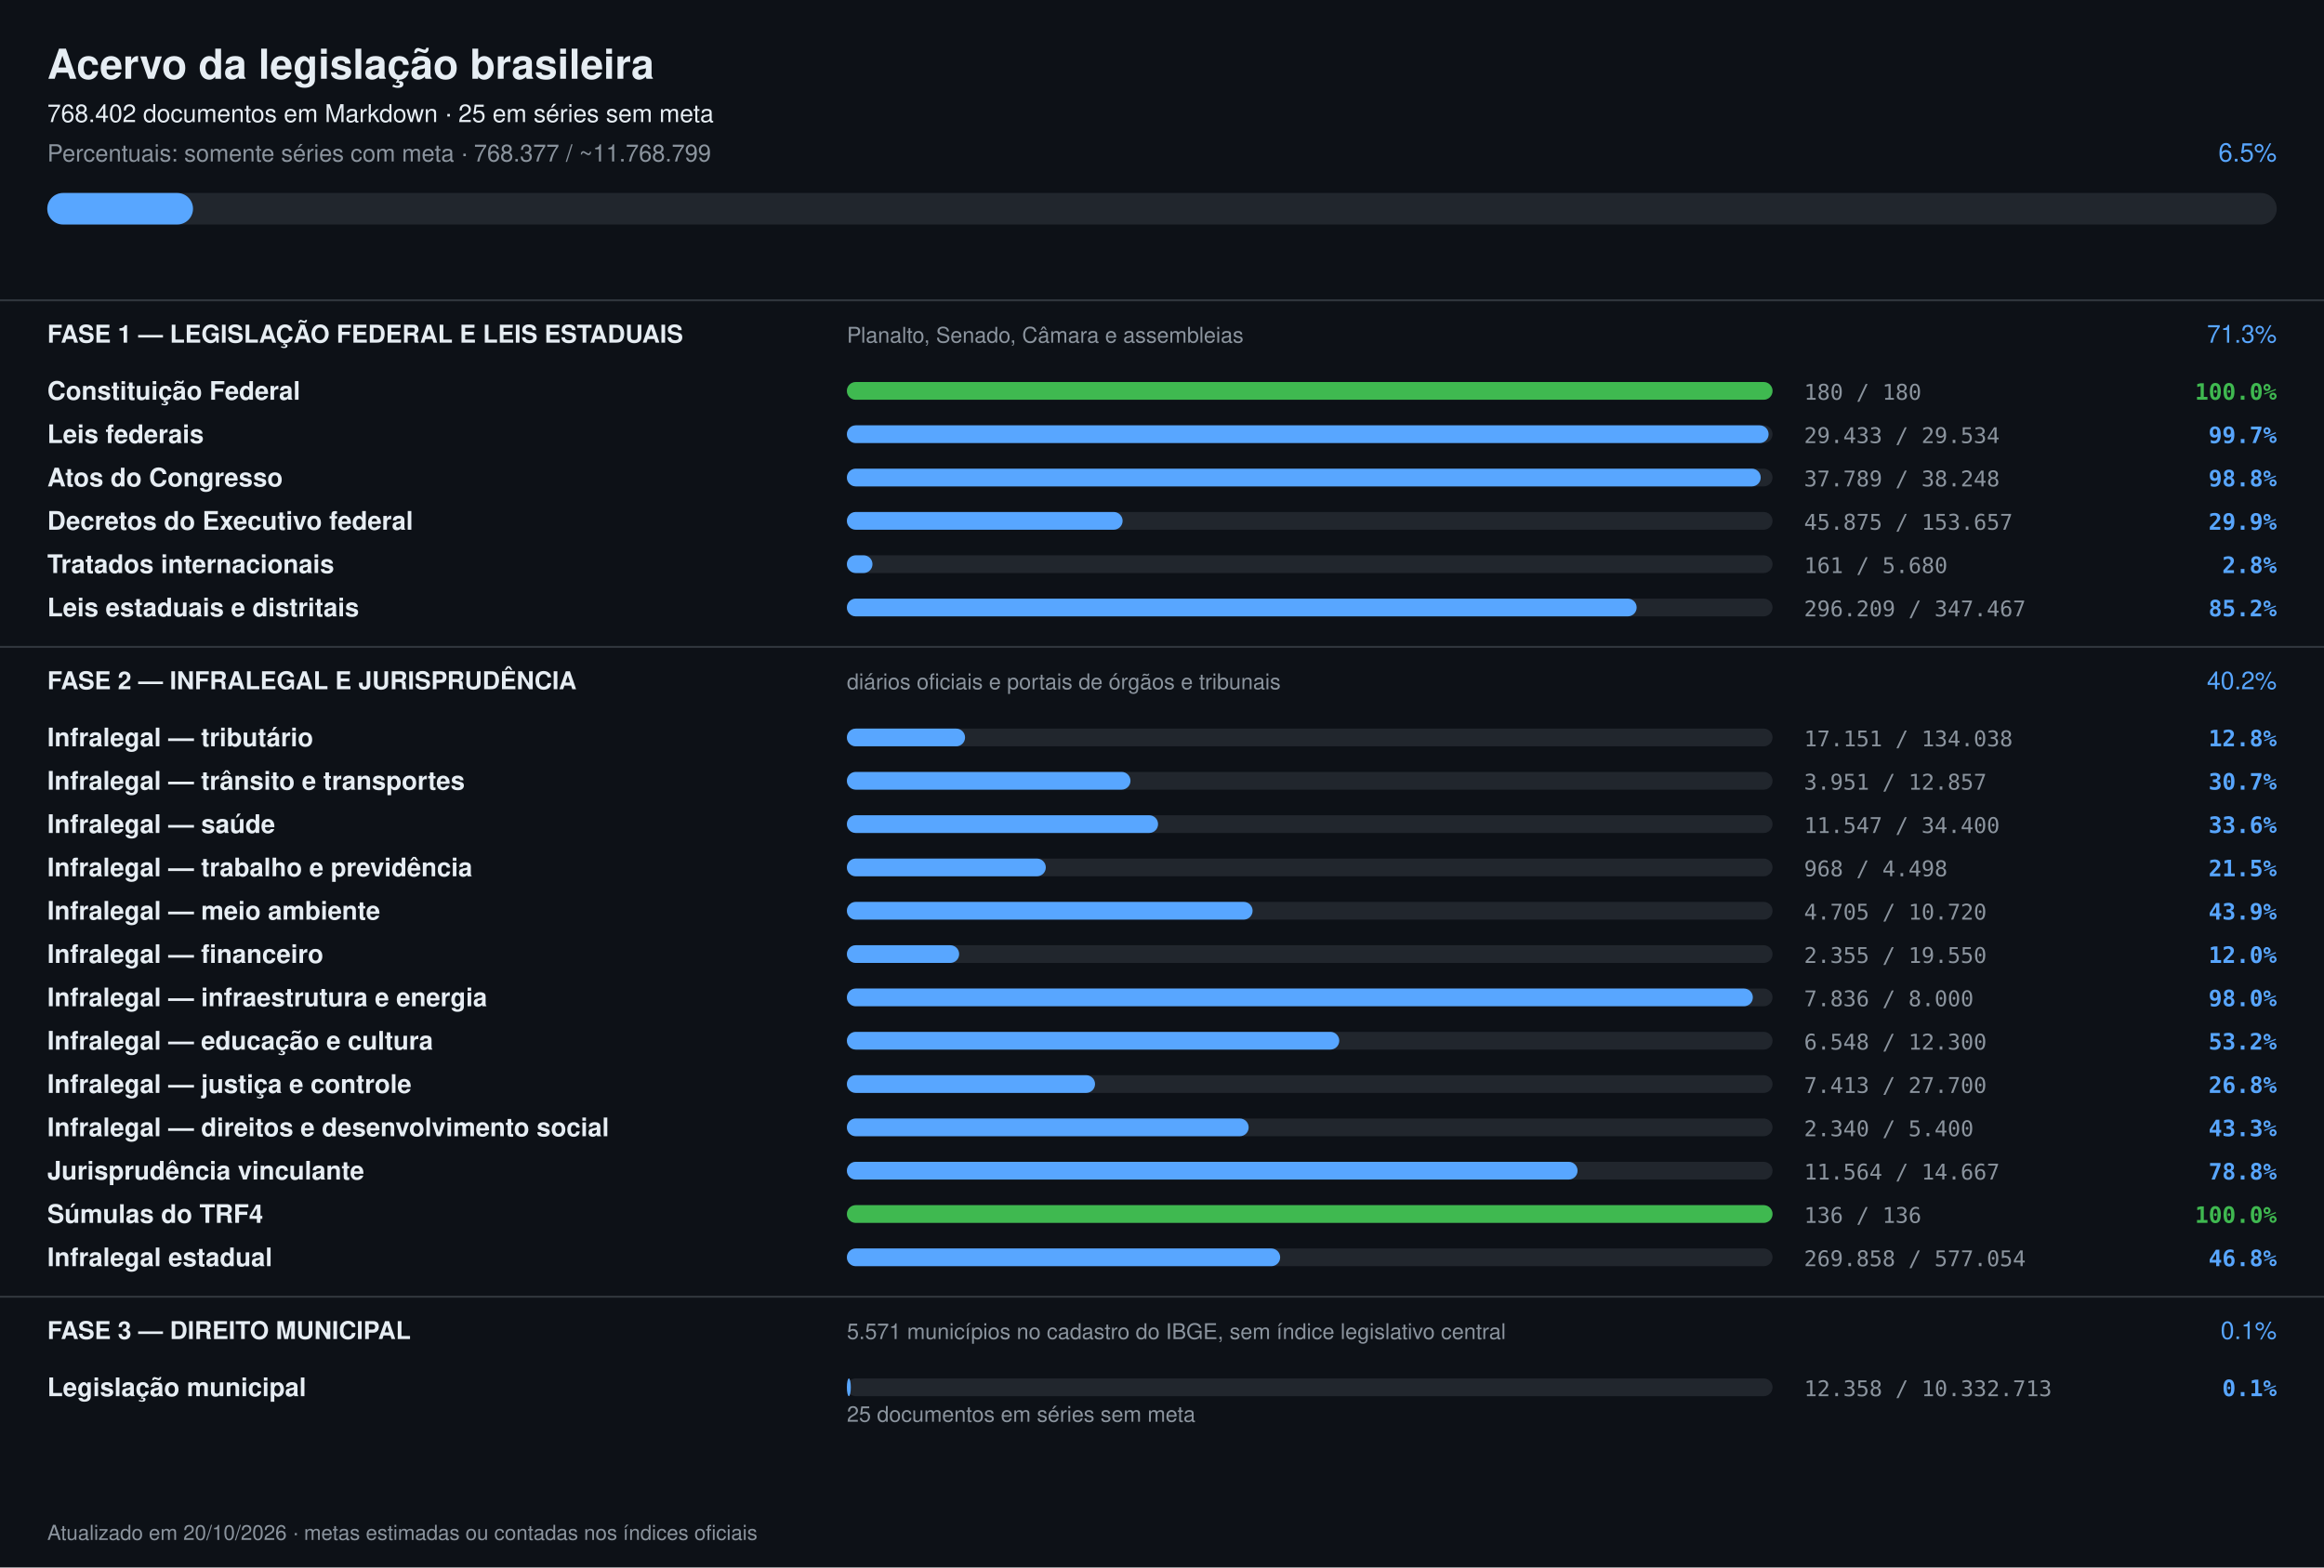
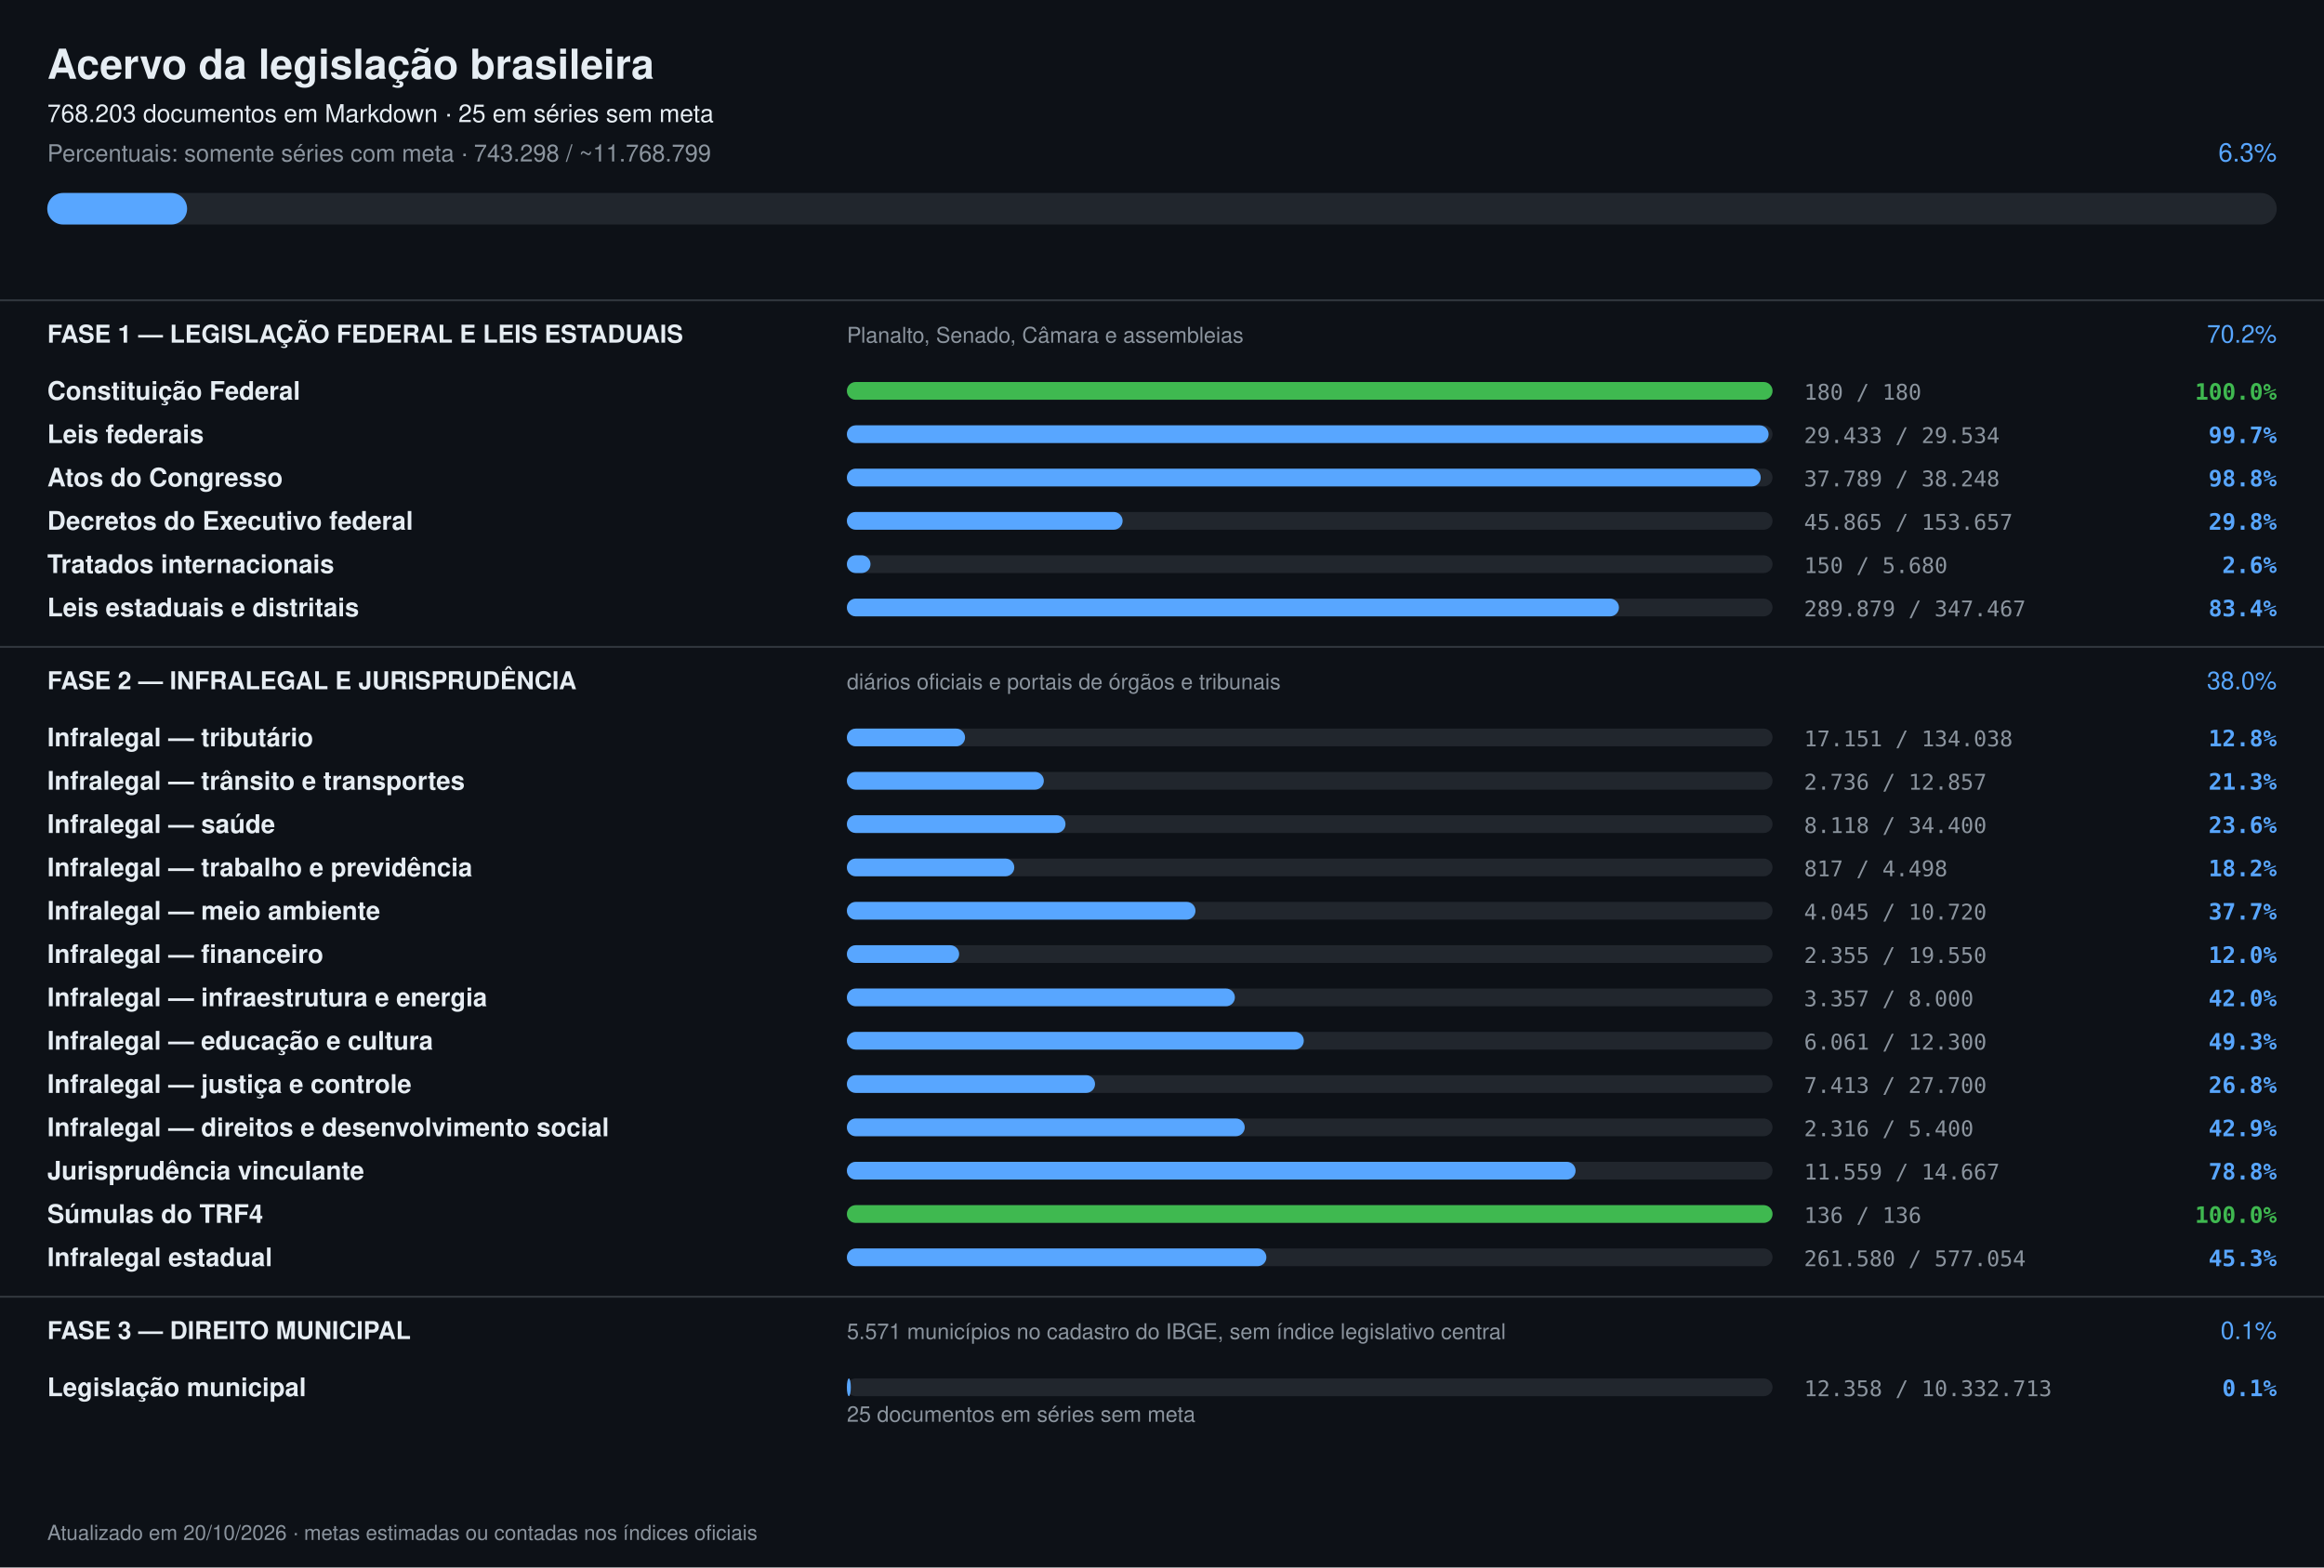
<svg xmlns="http://www.w3.org/2000/svg" width="1180" height="796" viewBox="0 0 1180 796" font-family="-apple-system,Segoe UI,Helvetica,Arial,sans-serif">
  <rect width="1180" height="796" fill="#0d1117" />
  <text x="24" y="40" font-size="21" font-weight="700" fill="#e6edf3">Acervo da legislação brasileira</text>
-   <text x="24" y="62" font-size="12.5" fill="#e6edf3">768.402 documentos em Markdown · 25 em séries sem meta</text>
-   <text x="24" y="82" font-size="12" fill="#8b949e">Percentuais: somente séries com meta · 768.377 / ~11.768.799</text>
-   <text x="1156" y="82" font-size="13" text-anchor="end" fill="#58a6ff">6.5%</text>
+   <text x="24" y="62" font-size="12.5" fill="#e6edf3">768.203 documentos em Markdown · 25 em séries sem meta</text>
+   <text x="24" y="82" font-size="12" fill="#8b949e">Percentuais: somente séries com meta · 743.298 / ~11.768.799</text>
+   <text x="1156" y="82" font-size="13" text-anchor="end" fill="#58a6ff">6.3%</text>
  <rect x="24" y="98" width="1132" height="16" rx="8" fill="#21262d" />
-   <rect x="24" y="98" width="74" height="16" rx="8" fill="#58a6ff" />
+   <rect x="24" y="98" width="71" height="16" rx="8" fill="#58a6ff" />
  <rect x="0" y="152" width="1180" height="1" fill="#30363d" />
  <text x="24" y="174" font-size="12.5" font-weight="700" fill="#e6edf3">FASE 1 — LEGISLAÇÃO FEDERAL E LEIS ESTADUAIS</text>
  <text x="430" y="174" font-size="11" fill="#8b949e">Planalto, Senado, Câmara e assembleias</text>
-   <text x="1156" y="174" font-size="12.5" text-anchor="end" fill="#58a6ff">71.3%</text>
+   <text x="1156" y="174" font-size="12.5" text-anchor="end" fill="#58a6ff">70.2%</text>
  <text x="24" y="203" font-size="13" font-weight="600" fill="#e6edf3">Constituição Federal</text>
  <rect x="430" y="194" width="470" height="9" rx="4.5" fill="#21262d" />
  <rect x="430" y="194" width="470" height="9" rx="4.5" fill="#3fb950" />
  <text x="916" y="203" font-size="11" fill="#8b949e" font-family="ui-monospace,monospace">180 / 180</text>
  <text x="1156" y="203" font-size="11.5" text-anchor="end" font-weight="600" fill="#3fb950" font-family="ui-monospace,monospace">100.0%</text>
  <text x="24" y="225" font-size="13" font-weight="600" fill="#e6edf3">Leis federais</text>
  <rect x="430" y="216" width="470" height="9" rx="4.5" fill="#21262d" />
  <rect x="430" y="216" width="468" height="9" rx="4.5" fill="#58a6ff" />
  <text x="916" y="225" font-size="11" fill="#8b949e" font-family="ui-monospace,monospace">29.433 / 29.534</text>
  <text x="1156" y="225" font-size="11.5" text-anchor="end" font-weight="600" fill="#58a6ff" font-family="ui-monospace,monospace">99.7%</text>
  <text x="24" y="247" font-size="13" font-weight="600" fill="#e6edf3">Atos do Congresso</text>
  <rect x="430" y="238" width="470" height="9" rx="4.5" fill="#21262d" />
  <rect x="430" y="238" width="464" height="9" rx="4.5" fill="#58a6ff" />
  <text x="916" y="247" font-size="11" fill="#8b949e" font-family="ui-monospace,monospace">37.789 / 38.248</text>
  <text x="1156" y="247" font-size="11.5" text-anchor="end" font-weight="600" fill="#58a6ff" font-family="ui-monospace,monospace">98.8%</text>
  <text x="24" y="269" font-size="13" font-weight="600" fill="#e6edf3">Decretos do Executivo federal</text>
  <rect x="430" y="260" width="470" height="9" rx="4.5" fill="#21262d" />
  <rect x="430" y="260" width="140" height="9" rx="4.5" fill="#58a6ff" />
-   <text x="916" y="269" font-size="11" fill="#8b949e" font-family="ui-monospace,monospace">45.875 / 153.657</text>
-   <text x="1156" y="269" font-size="11.5" text-anchor="end" font-weight="600" fill="#58a6ff" font-family="ui-monospace,monospace">29.9%</text>
+   <text x="916" y="269" font-size="11" fill="#8b949e" font-family="ui-monospace,monospace">45.865 / 153.657</text>
+   <text x="1156" y="269" font-size="11.5" text-anchor="end" font-weight="600" fill="#58a6ff" font-family="ui-monospace,monospace">29.8%</text>
  <text x="24" y="291" font-size="13" font-weight="600" fill="#e6edf3">Tratados internacionais</text>
  <rect x="430" y="282" width="470" height="9" rx="4.5" fill="#21262d" />
-   <rect x="430" y="282" width="13" height="9" rx="4.5" fill="#58a6ff" />
-   <text x="916" y="291" font-size="11" fill="#8b949e" font-family="ui-monospace,monospace">161 / 5.680</text>
-   <text x="1156" y="291" font-size="11.5" text-anchor="end" font-weight="600" fill="#58a6ff" font-family="ui-monospace,monospace">2.8%</text>
+   <rect x="430" y="282" width="12" height="9" rx="4.5" fill="#58a6ff" />
+   <text x="916" y="291" font-size="11" fill="#8b949e" font-family="ui-monospace,monospace">150 / 5.680</text>
+   <text x="1156" y="291" font-size="11.5" text-anchor="end" font-weight="600" fill="#58a6ff" font-family="ui-monospace,monospace">2.6%</text>
  <text x="24" y="313" font-size="13" font-weight="600" fill="#e6edf3">Leis estaduais e distritais</text>
  <rect x="430" y="304" width="470" height="9" rx="4.5" fill="#21262d" />
-   <rect x="430" y="304" width="401" height="9" rx="4.5" fill="#58a6ff" />
-   <text x="916" y="313" font-size="11" fill="#8b949e" font-family="ui-monospace,monospace">296.209 / 347.467</text>
-   <text x="1156" y="313" font-size="11.5" text-anchor="end" font-weight="600" fill="#58a6ff" font-family="ui-monospace,monospace">85.2%</text>
+   <rect x="430" y="304" width="392" height="9" rx="4.5" fill="#58a6ff" />
+   <text x="916" y="313" font-size="11" fill="#8b949e" font-family="ui-monospace,monospace">289.879 / 347.467</text>
+   <text x="1156" y="313" font-size="11.5" text-anchor="end" font-weight="600" fill="#58a6ff" font-family="ui-monospace,monospace">83.4%</text>
  <rect x="0" y="328" width="1180" height="1" fill="#30363d" />
  <text x="24" y="350" font-size="12.5" font-weight="700" fill="#e6edf3">FASE 2 — INFRALEGAL E JURISPRUDÊNCIA</text>
  <text x="430" y="350" font-size="11" fill="#8b949e">diários oficiais e portais de órgãos e tribunais</text>
-   <text x="1156" y="350" font-size="12.5" text-anchor="end" fill="#58a6ff">40.2%</text>
+   <text x="1156" y="350" font-size="12.5" text-anchor="end" fill="#58a6ff">38.0%</text>
  <text x="24" y="379" font-size="13" font-weight="600" fill="#e6edf3">Infralegal — tributário</text>
  <rect x="430" y="370" width="470" height="9" rx="4.5" fill="#21262d" />
  <rect x="430" y="370" width="60" height="9" rx="4.5" fill="#58a6ff" />
  <text x="916" y="379" font-size="11" fill="#8b949e" font-family="ui-monospace,monospace">17.151 / 134.038</text>
  <text x="1156" y="379" font-size="11.5" text-anchor="end" font-weight="600" fill="#58a6ff" font-family="ui-monospace,monospace">12.8%</text>
  <text x="24" y="401" font-size="13" font-weight="600" fill="#e6edf3">Infralegal — trânsito e transportes</text>
  <rect x="430" y="392" width="470" height="9" rx="4.5" fill="#21262d" />
-   <rect x="430" y="392" width="144" height="9" rx="4.5" fill="#58a6ff" />
-   <text x="916" y="401" font-size="11" fill="#8b949e" font-family="ui-monospace,monospace">3.951 / 12.857</text>
-   <text x="1156" y="401" font-size="11.5" text-anchor="end" font-weight="600" fill="#58a6ff" font-family="ui-monospace,monospace">30.7%</text>
+   <rect x="430" y="392" width="100" height="9" rx="4.5" fill="#58a6ff" />
+   <text x="916" y="401" font-size="11" fill="#8b949e" font-family="ui-monospace,monospace">2.736 / 12.857</text>
+   <text x="1156" y="401" font-size="11.5" text-anchor="end" font-weight="600" fill="#58a6ff" font-family="ui-monospace,monospace">21.3%</text>
  <text x="24" y="423" font-size="13" font-weight="600" fill="#e6edf3">Infralegal — saúde</text>
  <rect x="430" y="414" width="470" height="9" rx="4.5" fill="#21262d" />
-   <rect x="430" y="414" width="158" height="9" rx="4.5" fill="#58a6ff" />
-   <text x="916" y="423" font-size="11" fill="#8b949e" font-family="ui-monospace,monospace">11.547 / 34.400</text>
-   <text x="1156" y="423" font-size="11.5" text-anchor="end" font-weight="600" fill="#58a6ff" font-family="ui-monospace,monospace">33.6%</text>
+   <rect x="430" y="414" width="111" height="9" rx="4.5" fill="#58a6ff" />
+   <text x="916" y="423" font-size="11" fill="#8b949e" font-family="ui-monospace,monospace">8.118 / 34.400</text>
+   <text x="1156" y="423" font-size="11.5" text-anchor="end" font-weight="600" fill="#58a6ff" font-family="ui-monospace,monospace">23.6%</text>
  <text x="24" y="445" font-size="13" font-weight="600" fill="#e6edf3">Infralegal — trabalho e previdência</text>
  <rect x="430" y="436" width="470" height="9" rx="4.5" fill="#21262d" />
-   <rect x="430" y="436" width="101" height="9" rx="4.5" fill="#58a6ff" />
-   <text x="916" y="445" font-size="11" fill="#8b949e" font-family="ui-monospace,monospace">968 / 4.498</text>
-   <text x="1156" y="445" font-size="11.5" text-anchor="end" font-weight="600" fill="#58a6ff" font-family="ui-monospace,monospace">21.5%</text>
+   <rect x="430" y="436" width="85" height="9" rx="4.5" fill="#58a6ff" />
+   <text x="916" y="445" font-size="11" fill="#8b949e" font-family="ui-monospace,monospace">817 / 4.498</text>
+   <text x="1156" y="445" font-size="11.5" text-anchor="end" font-weight="600" fill="#58a6ff" font-family="ui-monospace,monospace">18.2%</text>
  <text x="24" y="467" font-size="13" font-weight="600" fill="#e6edf3">Infralegal — meio ambiente</text>
  <rect x="430" y="458" width="470" height="9" rx="4.5" fill="#21262d" />
-   <rect x="430" y="458" width="206" height="9" rx="4.5" fill="#58a6ff" />
-   <text x="916" y="467" font-size="11" fill="#8b949e" font-family="ui-monospace,monospace">4.705 / 10.720</text>
-   <text x="1156" y="467" font-size="11.5" text-anchor="end" font-weight="600" fill="#58a6ff" font-family="ui-monospace,monospace">43.9%</text>
+   <rect x="430" y="458" width="177" height="9" rx="4.5" fill="#58a6ff" />
+   <text x="916" y="467" font-size="11" fill="#8b949e" font-family="ui-monospace,monospace">4.045 / 10.720</text>
+   <text x="1156" y="467" font-size="11.5" text-anchor="end" font-weight="600" fill="#58a6ff" font-family="ui-monospace,monospace">37.7%</text>
  <text x="24" y="489" font-size="13" font-weight="600" fill="#e6edf3">Infralegal — financeiro</text>
  <rect x="430" y="480" width="470" height="9" rx="4.5" fill="#21262d" />
  <rect x="430" y="480" width="57" height="9" rx="4.5" fill="#58a6ff" />
  <text x="916" y="489" font-size="11" fill="#8b949e" font-family="ui-monospace,monospace">2.355 / 19.550</text>
  <text x="1156" y="489" font-size="11.5" text-anchor="end" font-weight="600" fill="#58a6ff" font-family="ui-monospace,monospace">12.0%</text>
  <text x="24" y="511" font-size="13" font-weight="600" fill="#e6edf3">Infralegal — infraestrutura e energia</text>
  <rect x="430" y="502" width="470" height="9" rx="4.5" fill="#21262d" />
-   <rect x="430" y="502" width="460" height="9" rx="4.5" fill="#58a6ff" />
-   <text x="916" y="511" font-size="11" fill="#8b949e" font-family="ui-monospace,monospace">7.836 / 8.000</text>
-   <text x="1156" y="511" font-size="11.5" text-anchor="end" font-weight="600" fill="#58a6ff" font-family="ui-monospace,monospace">98.0%</text>
+   <rect x="430" y="502" width="197" height="9" rx="4.5" fill="#58a6ff" />
+   <text x="916" y="511" font-size="11" fill="#8b949e" font-family="ui-monospace,monospace">3.357 / 8.000</text>
+   <text x="1156" y="511" font-size="11.5" text-anchor="end" font-weight="600" fill="#58a6ff" font-family="ui-monospace,monospace">42.0%</text>
  <text x="24" y="533" font-size="13" font-weight="600" fill="#e6edf3">Infralegal — educação e cultura</text>
  <rect x="430" y="524" width="470" height="9" rx="4.5" fill="#21262d" />
-   <rect x="430" y="524" width="250" height="9" rx="4.5" fill="#58a6ff" />
-   <text x="916" y="533" font-size="11" fill="#8b949e" font-family="ui-monospace,monospace">6.548 / 12.300</text>
-   <text x="1156" y="533" font-size="11.5" text-anchor="end" font-weight="600" fill="#58a6ff" font-family="ui-monospace,monospace">53.2%</text>
+   <rect x="430" y="524" width="232" height="9" rx="4.5" fill="#58a6ff" />
+   <text x="916" y="533" font-size="11" fill="#8b949e" font-family="ui-monospace,monospace">6.061 / 12.300</text>
+   <text x="1156" y="533" font-size="11.5" text-anchor="end" font-weight="600" fill="#58a6ff" font-family="ui-monospace,monospace">49.3%</text>
  <text x="24" y="555" font-size="13" font-weight="600" fill="#e6edf3">Infralegal — justiça e controle</text>
  <rect x="430" y="546" width="470" height="9" rx="4.5" fill="#21262d" />
  <rect x="430" y="546" width="126" height="9" rx="4.5" fill="#58a6ff" />
  <text x="916" y="555" font-size="11" fill="#8b949e" font-family="ui-monospace,monospace">7.413 / 27.700</text>
  <text x="1156" y="555" font-size="11.5" text-anchor="end" font-weight="600" fill="#58a6ff" font-family="ui-monospace,monospace">26.8%</text>
  <text x="24" y="577" font-size="13" font-weight="600" fill="#e6edf3">Infralegal — direitos e desenvolvimento social</text>
  <rect x="430" y="568" width="470" height="9" rx="4.5" fill="#21262d" />
-   <rect x="430" y="568" width="204" height="9" rx="4.5" fill="#58a6ff" />
-   <text x="916" y="577" font-size="11" fill="#8b949e" font-family="ui-monospace,monospace">2.340 / 5.400</text>
-   <text x="1156" y="577" font-size="11.5" text-anchor="end" font-weight="600" fill="#58a6ff" font-family="ui-monospace,monospace">43.3%</text>
+   <rect x="430" y="568" width="202" height="9" rx="4.5" fill="#58a6ff" />
+   <text x="916" y="577" font-size="11" fill="#8b949e" font-family="ui-monospace,monospace">2.316 / 5.400</text>
+   <text x="1156" y="577" font-size="11.5" text-anchor="end" font-weight="600" fill="#58a6ff" font-family="ui-monospace,monospace">42.9%</text>
  <text x="24" y="599" font-size="13" font-weight="600" fill="#e6edf3">Jurisprudência vinculante</text>
  <rect x="430" y="590" width="470" height="9" rx="4.5" fill="#21262d" />
-   <rect x="430" y="590" width="371" height="9" rx="4.5" fill="#58a6ff" />
-   <text x="916" y="599" font-size="11" fill="#8b949e" font-family="ui-monospace,monospace">11.564 / 14.667</text>
+   <rect x="430" y="590" width="370" height="9" rx="4.5" fill="#58a6ff" />
+   <text x="916" y="599" font-size="11" fill="#8b949e" font-family="ui-monospace,monospace">11.559 / 14.667</text>
  <text x="1156" y="599" font-size="11.5" text-anchor="end" font-weight="600" fill="#58a6ff" font-family="ui-monospace,monospace">78.8%</text>
  <text x="24" y="621" font-size="13" font-weight="600" fill="#e6edf3">Súmulas do TRF4</text>
  <rect x="430" y="612" width="470" height="9" rx="4.5" fill="#21262d" />
  <rect x="430" y="612" width="470" height="9" rx="4.5" fill="#3fb950" />
  <text x="916" y="621" font-size="11" fill="#8b949e" font-family="ui-monospace,monospace">136 / 136</text>
  <text x="1156" y="621" font-size="11.5" text-anchor="end" font-weight="600" fill="#3fb950" font-family="ui-monospace,monospace">100.0%</text>
  <text x="24" y="643" font-size="13" font-weight="600" fill="#e6edf3">Infralegal estadual</text>
  <rect x="430" y="634" width="470" height="9" rx="4.5" fill="#21262d" />
-   <rect x="430" y="634" width="220" height="9" rx="4.5" fill="#58a6ff" />
-   <text x="916" y="643" font-size="11" fill="#8b949e" font-family="ui-monospace,monospace">269.858 / 577.054</text>
-   <text x="1156" y="643" font-size="11.5" text-anchor="end" font-weight="600" fill="#58a6ff" font-family="ui-monospace,monospace">46.8%</text>
+   <rect x="430" y="634" width="213" height="9" rx="4.5" fill="#58a6ff" />
+   <text x="916" y="643" font-size="11" fill="#8b949e" font-family="ui-monospace,monospace">261.580 / 577.054</text>
+   <text x="1156" y="643" font-size="11.5" text-anchor="end" font-weight="600" fill="#58a6ff" font-family="ui-monospace,monospace">45.3%</text>
  <rect x="0" y="658" width="1180" height="1" fill="#30363d" />
  <text x="24" y="680" font-size="12.5" font-weight="700" fill="#e6edf3">FASE 3 — DIREITO MUNICIPAL</text>
  <text x="430" y="680" font-size="11" fill="#8b949e">5.571 municípios no cadastro do IBGE, sem índice legislativo central</text>
  <text x="1156" y="680" font-size="12.5" text-anchor="end" fill="#58a6ff">0.1%</text>
  <text x="24" y="709" font-size="13" font-weight="600" fill="#e6edf3">Legislação municipal</text>
  <rect x="430" y="700" width="470" height="9" rx="4.5" fill="#21262d" />
  <rect x="430" y="700" width="2" height="9" rx="4.5" fill="#58a6ff" />
  <text x="916" y="709" font-size="11" fill="#8b949e" font-family="ui-monospace,monospace">12.358 / 10.332.713</text>
  <text x="1156" y="709" font-size="11.5" text-anchor="end" font-weight="600" fill="#58a6ff" font-family="ui-monospace,monospace">0.1%</text>
  <text x="430" y="722" font-size="11" fill="#8b949e">25 documentos em séries sem meta</text>
  <text x="24" y="782" font-size="10.5" fill="#8b949e">Atualizado em 20/10/2026 · metas estimadas ou contadas nos índices oficiais</text>
</svg>
